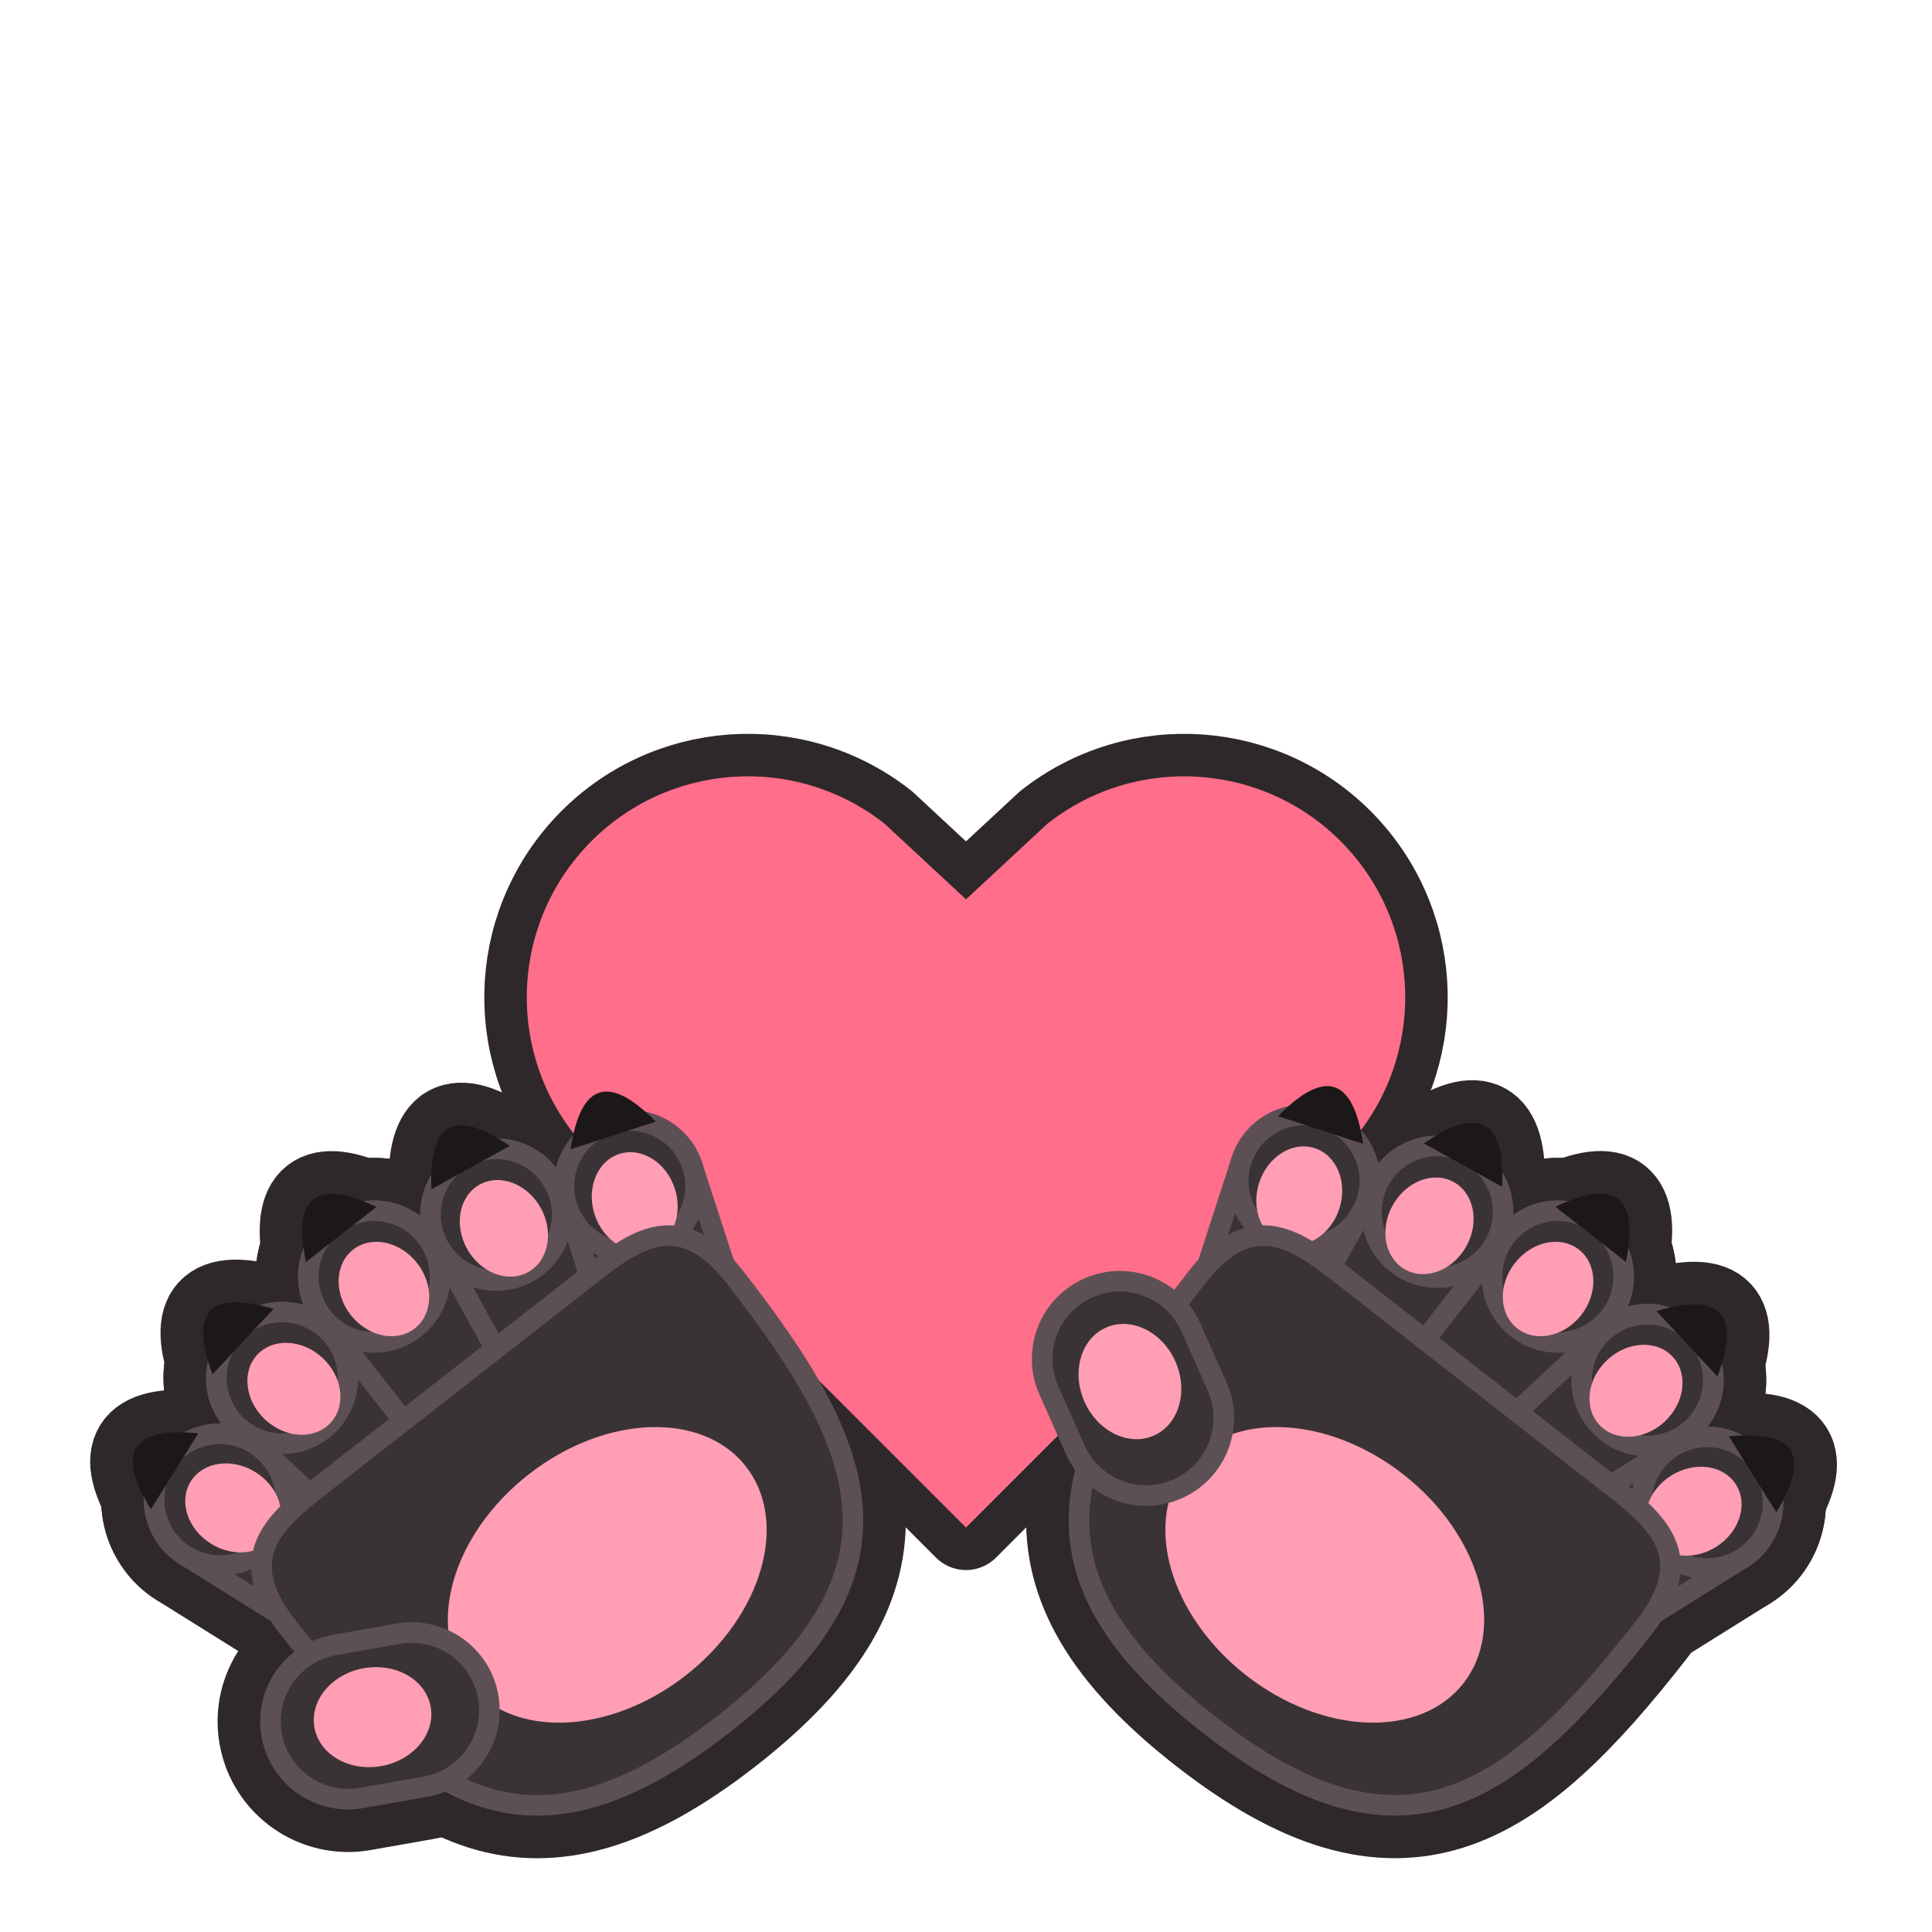
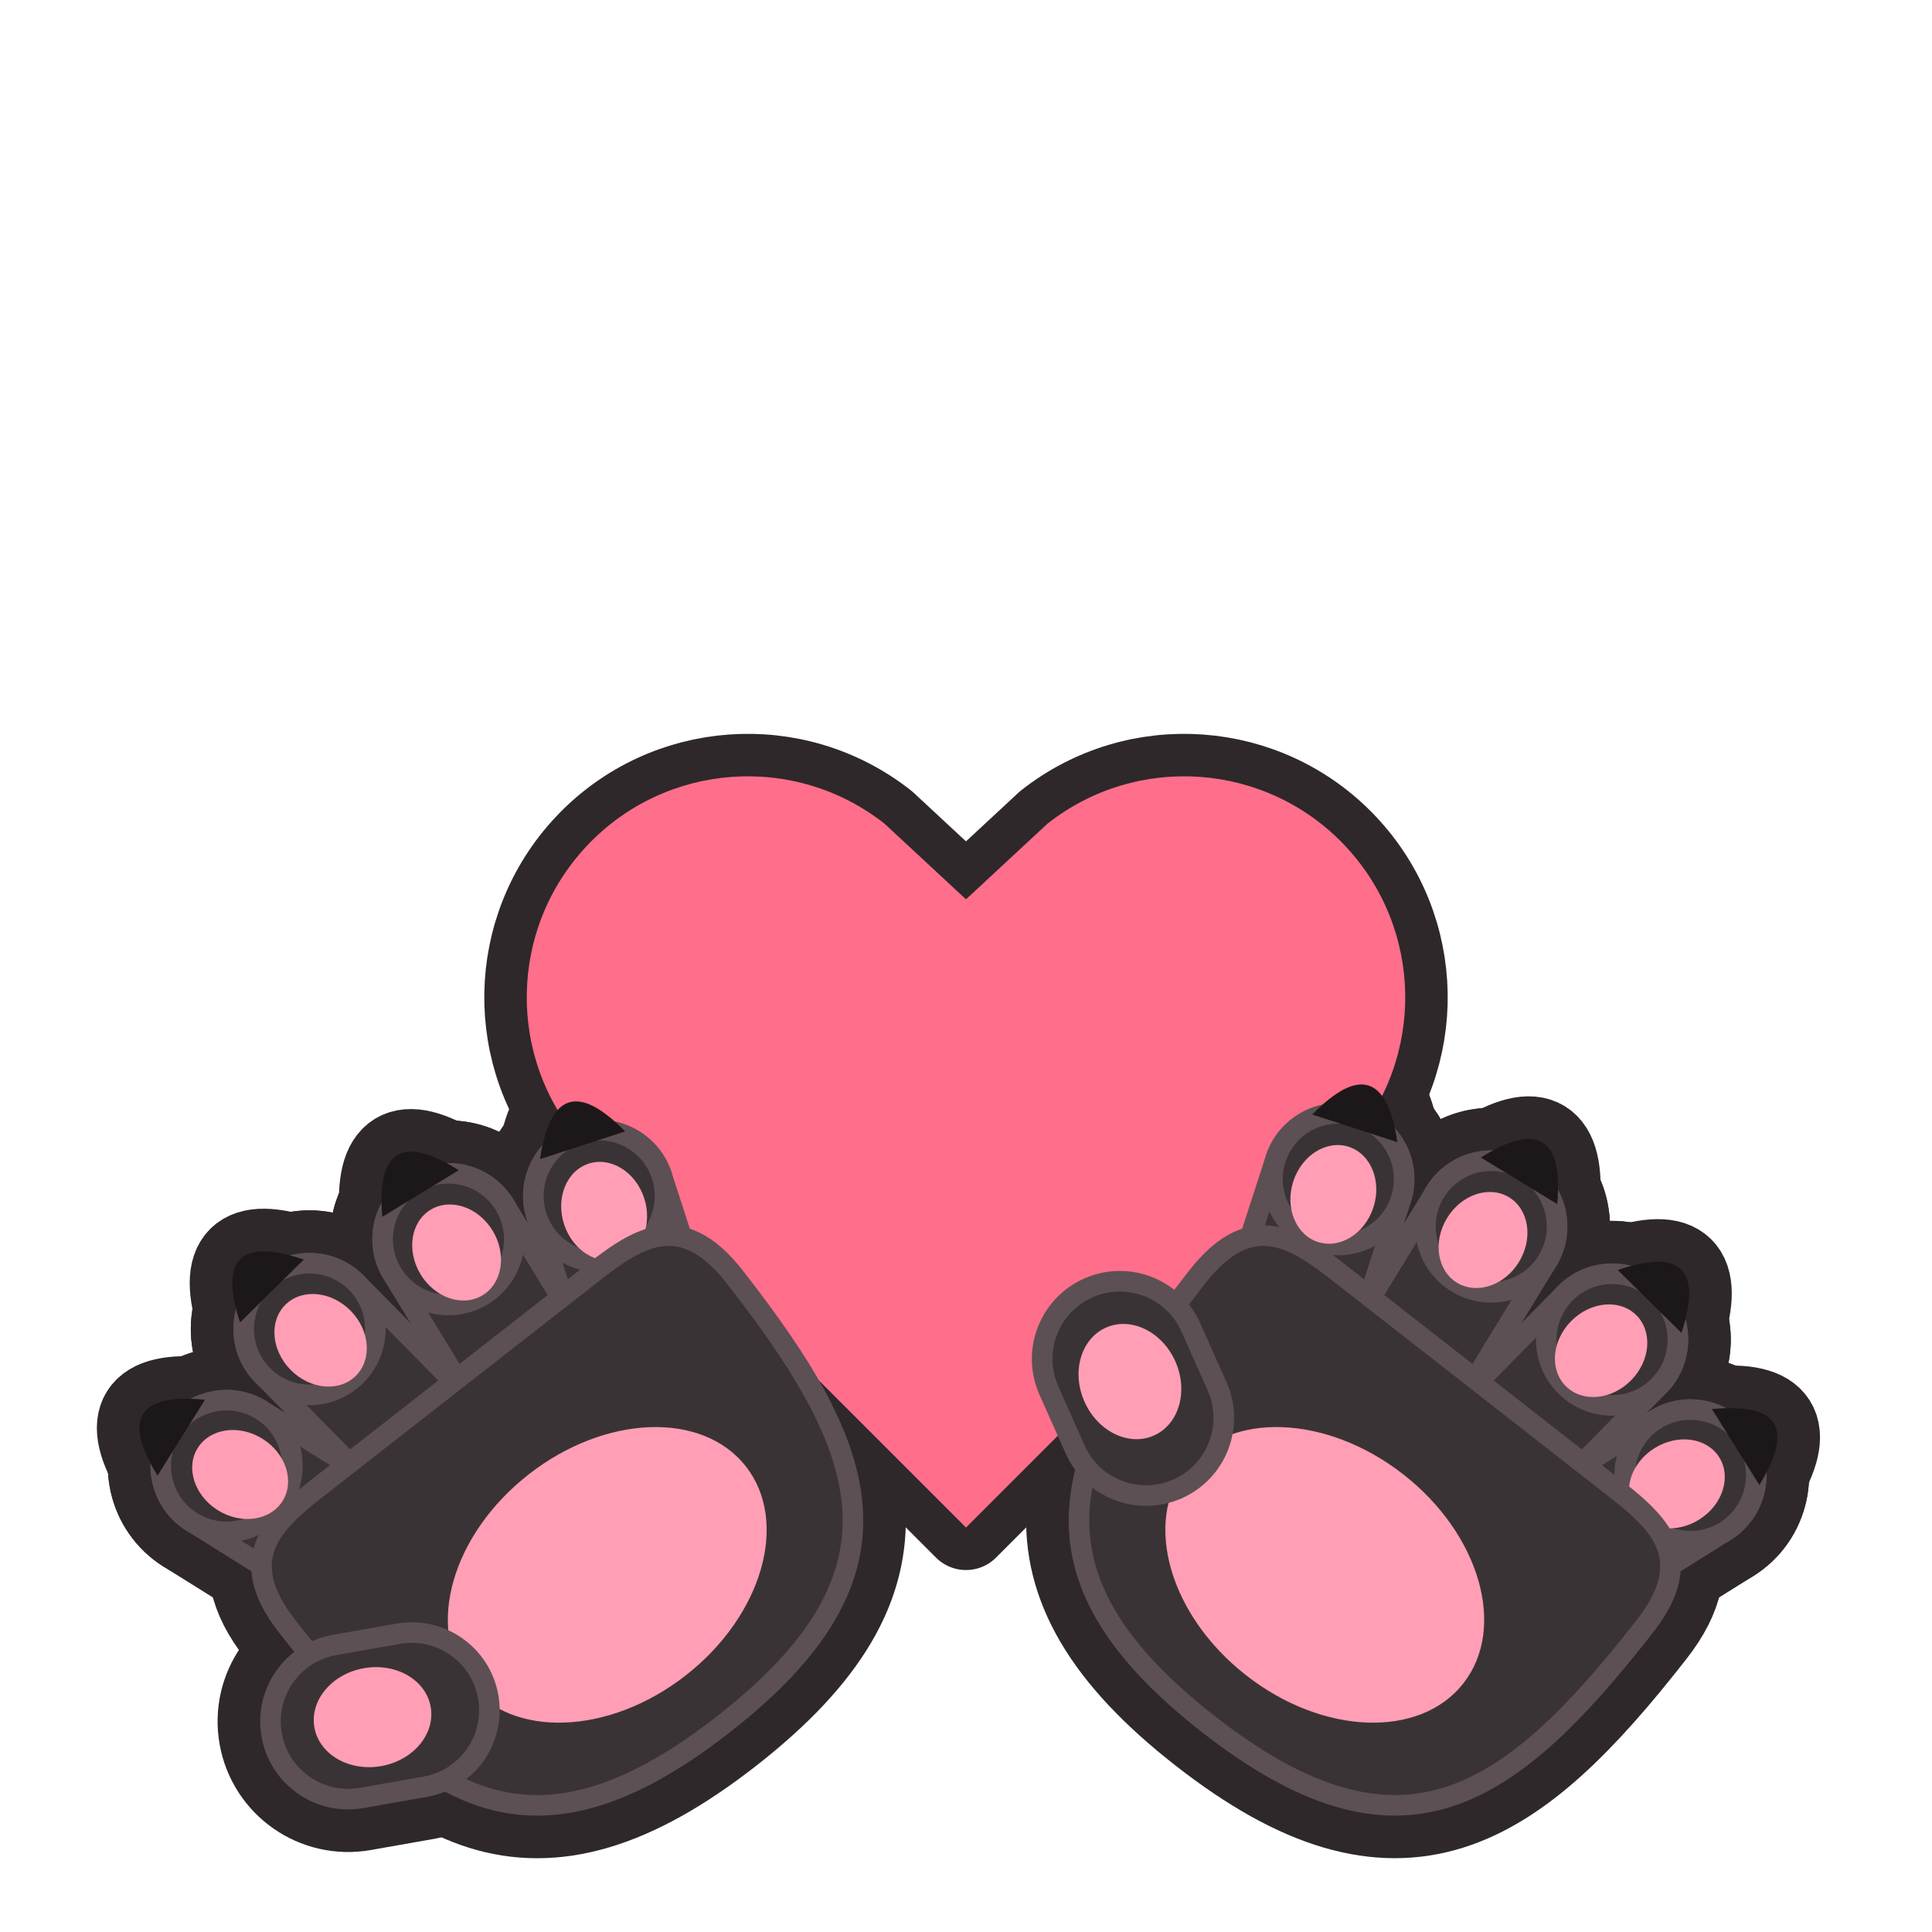
<svg xmlns="http://www.w3.org/2000/svg" viewBox="0 0 256 256" width="256" height="256" role="img" aria-labelledby="t-heart_hands_panda">
  <g transform="translate(7.68,7.68) scale(0.94)">
    <g class="outline">
      <g transform="translate(128 176) scale(0.82) translate(-128 -176)">
        <path d="M128 214 62 148a38 38 0 0 1 52-55l14 13 14-13a38 38 0 0 1 52 55z" fill="#2E282A" stroke="#2E282A" stroke-width="14.6" stroke-linejoin="round" />
      </g>
      <g transform="translate(76 212) rotate(-38) scale(0.58) translate(-128 -184)">
-         <g transform="rotate(-20 78.32 152)">
-           <rect x="62.32" y="97.28" width="32" height="72.72" rx="16" fill="#2E282A" stroke="#2E282A" stroke-width="25.7" stroke-linejoin="round" />
-           <circle cx="78.32" cy="113.3" r="16" fill="#2E282A" stroke="#2E282A" stroke-width="25.7" stroke-linejoin="round" />
-           <path d="M67.44 100.3q10.88-21.85 21.76 0z" fill="#2E282A" stroke="#2E282A" stroke-width="20.7" stroke-linejoin="round" />
-           <ellipse cx="78.32" cy="117.1" rx="10.24" ry="12.16" fill="#2E282A" stroke="#2E282A" stroke-width="20.7" stroke-linejoin="round" />
+         <g transform="rotate(-20 86.6 152)">
+           <rect x="70.6" y="91.52" width="32" height="78.48" rx="16" fill="#2E282A" stroke="#2E282A" stroke-width="25.7" stroke-linejoin="round" />
+           <circle cx="86.6" cy="107.5" r="16" fill="#2E282A" stroke="#2E282A" stroke-width="25.7" stroke-linejoin="round" />
+           <path d="M75.72 94.52q10.88-21.85 21.76 0z" fill="#2E282A" stroke="#2E282A" stroke-width="20.7" stroke-linejoin="round" />
+           <ellipse cx="86.6" cy="111.4" rx="10.24" ry="12.16" fill="#2E282A" stroke="#2E282A" stroke-width="20.7" stroke-linejoin="round" />
        </g>
-         <g transform="rotate(-9 103.2 152)">
-           <rect x="87.16" y="85.04" width="32" height="84.96" rx="16" fill="#2E282A" stroke="#2E282A" stroke-width="25.7" stroke-linejoin="round" />
-           <circle cx="103.2" cy="101" r="16" fill="#2E282A" stroke="#2E282A" stroke-width="25.7" stroke-linejoin="round" />
-           <path d="M92.28 88.04q10.88-21.85 21.76 0z" fill="#2E282A" stroke="#2E282A" stroke-width="20.7" stroke-linejoin="round" />
-           <ellipse cx="103.2" cy="104.9" rx="10.24" ry="12.16" fill="#2E282A" stroke="#2E282A" stroke-width="20.7" stroke-linejoin="round" />
+         <g transform="rotate(-6.6 114.2 152)">
+           <rect x="98.2" y="80" width="32" height="90" rx="16" fill="#2E282A" stroke="#2E282A" stroke-width="25.7" stroke-linejoin="round" />
+           <circle cx="114.2" cy="96" r="16" fill="#2E282A" stroke="#2E282A" stroke-width="25.7" stroke-linejoin="round" />
+           <path d="M103.3 83q10.88-21.85 21.76 0z" fill="#2E282A" stroke="#2E282A" stroke-width="20.7" stroke-linejoin="round" />
+           <ellipse cx="114.2" cy="99.84" rx="10.24" ry="12.16" fill="#2E282A" stroke="#2E282A" stroke-width="20.7" stroke-linejoin="round" />
        </g>
-         <g transform="rotate(0 128 152)">
-           <rect x="112" y="80" width="32" height="90" rx="16" fill="#2E282A" stroke="#2E282A" stroke-width="25.7" stroke-linejoin="round" />
-           <circle cx="128" cy="96" r="16" fill="#2E282A" stroke="#2E282A" stroke-width="25.7" stroke-linejoin="round" />
-           <path d="M117.1 83q10.88-21.85 21.76 0z" fill="#2E282A" stroke="#2E282A" stroke-width="20.7" stroke-linejoin="round" />
-           <ellipse cx="128" cy="99.84" rx="10.24" ry="12.16" fill="#2E282A" stroke="#2E282A" stroke-width="20.7" stroke-linejoin="round" />
+         <g transform="rotate(6.6 141.8 152)">
+           <rect x="125.8" y="83.6" width="32" height="86.4" rx="16" fill="#2E282A" stroke="#2E282A" stroke-width="25.7" stroke-linejoin="round" />
+           <circle cx="141.8" cy="99.6" r="16" fill="#2E282A" stroke="#2E282A" stroke-width="25.7" stroke-linejoin="round" />
+           <path d="M130.9 86.6q10.88-21.85 21.76 0z" fill="#2E282A" stroke="#2E282A" stroke-width="20.7" stroke-linejoin="round" />
+           <ellipse cx="141.8" cy="103.4" rx="10.24" ry="12.16" fill="#2E282A" stroke="#2E282A" stroke-width="20.7" stroke-linejoin="round" />
        </g>
-         <g transform="rotate(9 152.8 152)">
-           <rect x="136.8" y="85.76" width="32" height="84.24" rx="16" fill="#2E282A" stroke="#2E282A" stroke-width="25.7" stroke-linejoin="round" />
-           <circle cx="152.8" cy="101.8" r="16" fill="#2E282A" stroke="#2E282A" stroke-width="25.7" stroke-linejoin="round" />
-           <path d="M142 88.76q10.88-21.85 21.76 0z" fill="#2E282A" stroke="#2E282A" stroke-width="20.7" stroke-linejoin="round" />
-           <ellipse cx="152.8" cy="105.6" rx="10.24" ry="12.16" fill="#2E282A" stroke="#2E282A" stroke-width="20.7" stroke-linejoin="round" />
-         </g>
-         <g transform="rotate(20 177.7 152)">
-           <rect x="161.7" y="98.72" width="32" height="71.28" rx="16" fill="#2E282A" stroke="#2E282A" stroke-width="25.7" stroke-linejoin="round" />
-           <circle cx="177.7" cy="114.7" r="16" fill="#2E282A" stroke="#2E282A" stroke-width="25.7" stroke-linejoin="round" />
-           <path d="M166.8 101.7q10.88-21.85 21.76 0z" fill="#2E282A" stroke="#2E282A" stroke-width="20.7" stroke-linejoin="round" />
-           <ellipse cx="177.7" cy="118.6" rx="10.24" ry="12.16" fill="#2E282A" stroke="#2E282A" stroke-width="20.7" stroke-linejoin="round" />
+         <g transform="rotate(20 169.4 152)">
+           <rect x="153.4" y="95.84" width="32" height="74.16" rx="16" fill="#2E282A" stroke="#2E282A" stroke-width="25.7" stroke-linejoin="round" />
+           <circle cx="169.4" cy="111.8" r="16" fill="#2E282A" stroke="#2E282A" stroke-width="25.7" stroke-linejoin="round" />
+           <path d="M158.5 98.84q10.88-21.85 21.76 0z" fill="#2E282A" stroke="#2E282A" stroke-width="20.7" stroke-linejoin="round" />
+           <ellipse cx="169.4" cy="115.7" rx="10.24" ry="12.16" fill="#2E282A" stroke="#2E282A" stroke-width="20.7" stroke-linejoin="round" />
        </g>
        <path d="M59 150C59 128 73 128 87 128H169C183 128 197 128 197 150C197 204 187.3 234 128 234C68.66 234 59 204 59 150Z" fill="#2E282A" stroke="#2E282A" stroke-width="25.7" stroke-linejoin="round" />
        <ellipse cx="128" cy="188" rx="42.78" ry="31" fill="#2E282A" stroke="#2E282A" stroke-width="20.7" stroke-linejoin="round" />
        <g transform="rotate(-62 72.8 186)">
          <rect x="53.92" y="148.6" width="37.76" height="53.44" rx="18.88" fill="#2E282A" stroke="#2E282A" stroke-width="25.7" stroke-linejoin="round" />
        </g>
        <g transform="rotate(-62 72.8 186)">
          <ellipse cx="72.8" cy="173.5" rx="12.08" ry="14.35" fill="#2E282A" stroke="#2E282A" stroke-width="20.7" stroke-linejoin="round" />
        </g>
      </g>
      <g transform="translate(180 212) rotate(38) scale(0.58) translate(-128 -184)">
-         <g transform="rotate(-20 78.32 152)">
-           <rect x="62.32" y="97.28" width="32" height="72.72" rx="16" fill="#2E282A" stroke="#2E282A" stroke-width="25.7" stroke-linejoin="round" />
-           <circle cx="78.32" cy="113.3" r="16" fill="#2E282A" stroke="#2E282A" stroke-width="25.7" stroke-linejoin="round" />
-           <path d="M67.44 100.3q10.88-21.85 21.76 0z" fill="#2E282A" stroke="#2E282A" stroke-width="20.7" stroke-linejoin="round" />
-           <ellipse cx="78.32" cy="117.1" rx="10.24" ry="12.16" fill="#2E282A" stroke="#2E282A" stroke-width="20.7" stroke-linejoin="round" />
+         <g transform="rotate(-20 86.6 152)">
+           <rect x="70.6" y="91.52" width="32" height="78.48" rx="16" fill="#2E282A" stroke="#2E282A" stroke-width="25.7" stroke-linejoin="round" />
+           <circle cx="86.6" cy="107.5" r="16" fill="#2E282A" stroke="#2E282A" stroke-width="25.7" stroke-linejoin="round" />
+           <path d="M75.72 94.52q10.88-21.85 21.76 0z" fill="#2E282A" stroke="#2E282A" stroke-width="20.7" stroke-linejoin="round" />
+           <ellipse cx="86.6" cy="111.4" rx="10.24" ry="12.16" fill="#2E282A" stroke="#2E282A" stroke-width="20.7" stroke-linejoin="round" />
        </g>
-         <g transform="rotate(-9 103.2 152)">
-           <rect x="87.16" y="85.04" width="32" height="84.96" rx="16" fill="#2E282A" stroke="#2E282A" stroke-width="25.7" stroke-linejoin="round" />
-           <circle cx="103.2" cy="101" r="16" fill="#2E282A" stroke="#2E282A" stroke-width="25.7" stroke-linejoin="round" />
-           <path d="M92.28 88.04q10.88-21.85 21.76 0z" fill="#2E282A" stroke="#2E282A" stroke-width="20.7" stroke-linejoin="round" />
-           <ellipse cx="103.2" cy="104.9" rx="10.24" ry="12.16" fill="#2E282A" stroke="#2E282A" stroke-width="20.7" stroke-linejoin="round" />
+         <g transform="rotate(-6.6 114.2 152)">
+           <rect x="98.2" y="80" width="32" height="90" rx="16" fill="#2E282A" stroke="#2E282A" stroke-width="25.7" stroke-linejoin="round" />
+           <circle cx="114.2" cy="96" r="16" fill="#2E282A" stroke="#2E282A" stroke-width="25.7" stroke-linejoin="round" />
+           <path d="M103.3 83q10.88-21.85 21.76 0z" fill="#2E282A" stroke="#2E282A" stroke-width="20.7" stroke-linejoin="round" />
+           <ellipse cx="114.2" cy="99.84" rx="10.24" ry="12.16" fill="#2E282A" stroke="#2E282A" stroke-width="20.7" stroke-linejoin="round" />
        </g>
-         <g transform="rotate(0 128 152)">
-           <rect x="112" y="80" width="32" height="90" rx="16" fill="#2E282A" stroke="#2E282A" stroke-width="25.7" stroke-linejoin="round" />
-           <circle cx="128" cy="96" r="16" fill="#2E282A" stroke="#2E282A" stroke-width="25.7" stroke-linejoin="round" />
-           <path d="M117.1 83q10.88-21.85 21.76 0z" fill="#2E282A" stroke="#2E282A" stroke-width="20.7" stroke-linejoin="round" />
-           <ellipse cx="128" cy="99.84" rx="10.24" ry="12.16" fill="#2E282A" stroke="#2E282A" stroke-width="20.7" stroke-linejoin="round" />
+         <g transform="rotate(6.6 141.8 152)">
+           <rect x="125.8" y="83.6" width="32" height="86.4" rx="16" fill="#2E282A" stroke="#2E282A" stroke-width="25.7" stroke-linejoin="round" />
+           <circle cx="141.8" cy="99.6" r="16" fill="#2E282A" stroke="#2E282A" stroke-width="25.7" stroke-linejoin="round" />
+           <path d="M130.9 86.6q10.88-21.85 21.76 0z" fill="#2E282A" stroke="#2E282A" stroke-width="20.7" stroke-linejoin="round" />
+           <ellipse cx="141.8" cy="103.4" rx="10.24" ry="12.16" fill="#2E282A" stroke="#2E282A" stroke-width="20.7" stroke-linejoin="round" />
        </g>
-         <g transform="rotate(9 152.8 152)">
-           <rect x="136.8" y="85.76" width="32" height="84.24" rx="16" fill="#2E282A" stroke="#2E282A" stroke-width="25.7" stroke-linejoin="round" />
-           <circle cx="152.8" cy="101.8" r="16" fill="#2E282A" stroke="#2E282A" stroke-width="25.7" stroke-linejoin="round" />
-           <path d="M142 88.76q10.88-21.85 21.76 0z" fill="#2E282A" stroke="#2E282A" stroke-width="20.7" stroke-linejoin="round" />
-           <ellipse cx="152.8" cy="105.6" rx="10.24" ry="12.16" fill="#2E282A" stroke="#2E282A" stroke-width="20.7" stroke-linejoin="round" />
-         </g>
-         <g transform="rotate(20 177.7 152)">
-           <rect x="161.7" y="98.72" width="32" height="71.28" rx="16" fill="#2E282A" stroke="#2E282A" stroke-width="25.7" stroke-linejoin="round" />
-           <circle cx="177.7" cy="114.7" r="16" fill="#2E282A" stroke="#2E282A" stroke-width="25.7" stroke-linejoin="round" />
-           <path d="M166.8 101.7q10.88-21.85 21.76 0z" fill="#2E282A" stroke="#2E282A" stroke-width="20.7" stroke-linejoin="round" />
-           <ellipse cx="177.7" cy="118.6" rx="10.24" ry="12.16" fill="#2E282A" stroke="#2E282A" stroke-width="20.7" stroke-linejoin="round" />
+         <g transform="rotate(20 169.4 152)">
+           <rect x="153.4" y="95.84" width="32" height="74.16" rx="16" fill="#2E282A" stroke="#2E282A" stroke-width="25.7" stroke-linejoin="round" />
+           <circle cx="169.4" cy="111.8" r="16" fill="#2E282A" stroke="#2E282A" stroke-width="25.7" stroke-linejoin="round" />
+           <path d="M158.5 98.84q10.88-21.85 21.76 0z" fill="#2E282A" stroke="#2E282A" stroke-width="20.7" stroke-linejoin="round" />
+           <ellipse cx="169.4" cy="115.7" rx="10.24" ry="12.16" fill="#2E282A" stroke="#2E282A" stroke-width="20.7" stroke-linejoin="round" />
        </g>
        <path d="M59 150C59 128 73 128 87 128H169C183 128 197 128 197 150C197 204 187.3 234 128 234C68.66 234 59 204 59 150Z" fill="#2E282A" stroke="#2E282A" stroke-width="25.7" stroke-linejoin="round" />
        <ellipse cx="128" cy="188" rx="42.78" ry="31" fill="#2E282A" stroke="#2E282A" stroke-width="20.7" stroke-linejoin="round" />
        <g transform="rotate(-62 72.8 186)">
          <rect x="53.92" y="148.6" width="37.76" height="53.44" rx="18.88" fill="#2E282A" stroke="#2E282A" stroke-width="25.7" stroke-linejoin="round" />
        </g>
        <g transform="rotate(-62 72.8 186)">
          <ellipse cx="72.8" cy="173.5" rx="12.08" ry="14.35" fill="#2E282A" stroke="#2E282A" stroke-width="20.7" stroke-linejoin="round" />
        </g>
      </g>
    </g>
    <g transform="translate(128 176) scale(0.82) translate(-128 -176)">
      <path d="M128 214 62 148a38 38 0 0 1 52-55l14 13 14-13a38 38 0 0 1 52 55z" fill="#FF6E8A" />
    </g>
    <g transform="translate(76 212) rotate(-38) scale(0.58) translate(-128 -184)">
-       <g transform="rotate(-20 78.32 152)">
-         <rect x="62.32" y="97.28" width="32" height="72.72" rx="16" fill="#3A3335" stroke="#5C5054" stroke-width="5" stroke-linejoin="round" />
-         <circle cx="78.32" cy="113.3" r="16" fill="#3A3335" stroke="#5C5054" stroke-width="5" stroke-linejoin="round" />
-         <path d="M67.44 100.3q10.88-21.85 21.76 0z" fill="#1C1819" />
-         <ellipse cx="78.32" cy="117.1" rx="10.24" ry="12.16" fill="#FF9EB5" />
+       <g transform="rotate(-20 86.6 152)">
+         <rect x="70.6" y="91.52" width="32" height="78.48" rx="16" fill="#3A3335" stroke="#5C5054" stroke-width="5" stroke-linejoin="round" />
+         <circle cx="86.6" cy="107.5" r="16" fill="#3A3335" stroke="#5C5054" stroke-width="5" stroke-linejoin="round" />
+         <path d="M75.72 94.52q10.88-21.85 21.76 0z" fill="#1C1819" />
+         <ellipse cx="86.6" cy="111.4" rx="10.24" ry="12.16" fill="#FF9EB5" />
      </g>
-       <g transform="rotate(-9 103.2 152)">
-         <rect x="87.16" y="85.04" width="32" height="84.96" rx="16" fill="#3A3335" stroke="#5C5054" stroke-width="5" stroke-linejoin="round" />
-         <circle cx="103.2" cy="101" r="16" fill="#3A3335" stroke="#5C5054" stroke-width="5" stroke-linejoin="round" />
-         <path d="M92.28 88.04q10.88-21.85 21.76 0z" fill="#1C1819" />
-         <ellipse cx="103.2" cy="104.9" rx="10.24" ry="12.16" fill="#FF9EB5" />
+       <g transform="rotate(-6.6 114.2 152)">
+         <rect x="98.2" y="80" width="32" height="90" rx="16" fill="#3A3335" stroke="#5C5054" stroke-width="5" stroke-linejoin="round" />
+         <circle cx="114.2" cy="96" r="16" fill="#3A3335" stroke="#5C5054" stroke-width="5" stroke-linejoin="round" />
+         <path d="M103.3 83q10.88-21.85 21.76 0z" fill="#1C1819" />
+         <ellipse cx="114.2" cy="99.84" rx="10.24" ry="12.16" fill="#FF9EB5" />
      </g>
-       <g transform="rotate(0 128 152)">
-         <rect x="112" y="80" width="32" height="90" rx="16" fill="#3A3335" stroke="#5C5054" stroke-width="5" stroke-linejoin="round" />
-         <circle cx="128" cy="96" r="16" fill="#3A3335" stroke="#5C5054" stroke-width="5" stroke-linejoin="round" />
-         <path d="M117.1 83q10.88-21.85 21.76 0z" fill="#1C1819" />
-         <ellipse cx="128" cy="99.84" rx="10.24" ry="12.16" fill="#FF9EB5" />
+       <g transform="rotate(6.6 141.8 152)">
+         <rect x="125.8" y="83.6" width="32" height="86.4" rx="16" fill="#3A3335" stroke="#5C5054" stroke-width="5" stroke-linejoin="round" />
+         <circle cx="141.8" cy="99.6" r="16" fill="#3A3335" stroke="#5C5054" stroke-width="5" stroke-linejoin="round" />
+         <path d="M130.9 86.6q10.88-21.85 21.76 0z" fill="#1C1819" />
+         <ellipse cx="141.8" cy="103.4" rx="10.24" ry="12.16" fill="#FF9EB5" />
      </g>
-       <g transform="rotate(9 152.8 152)">
-         <rect x="136.8" y="85.76" width="32" height="84.24" rx="16" fill="#3A3335" stroke="#5C5054" stroke-width="5" stroke-linejoin="round" />
-         <circle cx="152.8" cy="101.8" r="16" fill="#3A3335" stroke="#5C5054" stroke-width="5" stroke-linejoin="round" />
-         <path d="M142 88.76q10.88-21.85 21.76 0z" fill="#1C1819" />
-         <ellipse cx="152.8" cy="105.6" rx="10.24" ry="12.16" fill="#FF9EB5" />
-       </g>
-       <g transform="rotate(20 177.7 152)">
-         <rect x="161.7" y="98.72" width="32" height="71.28" rx="16" fill="#3A3335" stroke="#5C5054" stroke-width="5" stroke-linejoin="round" />
-         <circle cx="177.7" cy="114.7" r="16" fill="#3A3335" stroke="#5C5054" stroke-width="5" stroke-linejoin="round" />
-         <path d="M166.8 101.7q10.88-21.85 21.76 0z" fill="#1C1819" />
-         <ellipse cx="177.7" cy="118.6" rx="10.24" ry="12.16" fill="#FF9EB5" />
+       <g transform="rotate(20 169.4 152)">
+         <rect x="153.4" y="95.84" width="32" height="74.16" rx="16" fill="#3A3335" stroke="#5C5054" stroke-width="5" stroke-linejoin="round" />
+         <circle cx="169.4" cy="111.8" r="16" fill="#3A3335" stroke="#5C5054" stroke-width="5" stroke-linejoin="round" />
+         <path d="M158.5 98.84q10.88-21.85 21.76 0z" fill="#1C1819" />
+         <ellipse cx="169.4" cy="115.7" rx="10.24" ry="12.16" fill="#FF9EB5" />
      </g>
      <path d="M59 150C59 128 73 128 87 128H169C183 128 197 128 197 150C197 204 187.3 234 128 234C68.66 234 59 204 59 150Z" fill="#3A3335" stroke="#5C5054" stroke-width="5" stroke-linejoin="round" />
      <ellipse cx="128" cy="188" rx="42.78" ry="31" fill="#FF9EB5" />
      <g transform="rotate(-62 72.8 186)">
        <rect x="53.92" y="148.6" width="37.76" height="53.44" rx="18.88" fill="#3A3335" stroke="#5C5054" stroke-width="5" stroke-linejoin="round" />
      </g>
      <g transform="rotate(-62 72.8 186)">
        <ellipse cx="72.8" cy="173.5" rx="12.08" ry="14.35" fill="#FF9EB5" />
      </g>
    </g>
    <g transform="translate(180 212) rotate(38) scale(0.58) translate(-128 -184)">
-       <g transform="rotate(-20 78.32 152)">
-         <rect x="62.32" y="97.28" width="32" height="72.72" rx="16" fill="#3A3335" stroke="#5C5054" stroke-width="5" stroke-linejoin="round" />
-         <circle cx="78.32" cy="113.3" r="16" fill="#3A3335" stroke="#5C5054" stroke-width="5" stroke-linejoin="round" />
-         <path d="M67.44 100.3q10.88-21.85 21.76 0z" fill="#1C1819" />
-         <ellipse cx="78.32" cy="117.1" rx="10.24" ry="12.16" fill="#FF9EB5" />
+       <g transform="rotate(-20 86.6 152)">
+         <rect x="70.6" y="91.52" width="32" height="78.48" rx="16" fill="#3A3335" stroke="#5C5054" stroke-width="5" stroke-linejoin="round" />
+         <circle cx="86.6" cy="107.5" r="16" fill="#3A3335" stroke="#5C5054" stroke-width="5" stroke-linejoin="round" />
+         <path d="M75.72 94.52q10.88-21.85 21.76 0z" fill="#1C1819" />
+         <ellipse cx="86.6" cy="111.4" rx="10.24" ry="12.16" fill="#FF9EB5" />
      </g>
-       <g transform="rotate(-9 103.2 152)">
-         <rect x="87.16" y="85.04" width="32" height="84.96" rx="16" fill="#3A3335" stroke="#5C5054" stroke-width="5" stroke-linejoin="round" />
-         <circle cx="103.2" cy="101" r="16" fill="#3A3335" stroke="#5C5054" stroke-width="5" stroke-linejoin="round" />
-         <path d="M92.28 88.04q10.88-21.85 21.76 0z" fill="#1C1819" />
-         <ellipse cx="103.2" cy="104.9" rx="10.24" ry="12.16" fill="#FF9EB5" />
+       <g transform="rotate(-6.6 114.2 152)">
+         <rect x="98.2" y="80" width="32" height="90" rx="16" fill="#3A3335" stroke="#5C5054" stroke-width="5" stroke-linejoin="round" />
+         <circle cx="114.2" cy="96" r="16" fill="#3A3335" stroke="#5C5054" stroke-width="5" stroke-linejoin="round" />
+         <path d="M103.3 83q10.88-21.85 21.76 0z" fill="#1C1819" />
+         <ellipse cx="114.2" cy="99.84" rx="10.24" ry="12.16" fill="#FF9EB5" />
      </g>
-       <g transform="rotate(0 128 152)">
-         <rect x="112" y="80" width="32" height="90" rx="16" fill="#3A3335" stroke="#5C5054" stroke-width="5" stroke-linejoin="round" />
-         <circle cx="128" cy="96" r="16" fill="#3A3335" stroke="#5C5054" stroke-width="5" stroke-linejoin="round" />
-         <path d="M117.1 83q10.88-21.85 21.76 0z" fill="#1C1819" />
-         <ellipse cx="128" cy="99.84" rx="10.24" ry="12.16" fill="#FF9EB5" />
+       <g transform="rotate(6.6 141.8 152)">
+         <rect x="125.8" y="83.6" width="32" height="86.4" rx="16" fill="#3A3335" stroke="#5C5054" stroke-width="5" stroke-linejoin="round" />
+         <circle cx="141.8" cy="99.6" r="16" fill="#3A3335" stroke="#5C5054" stroke-width="5" stroke-linejoin="round" />
+         <path d="M130.9 86.6q10.88-21.85 21.76 0z" fill="#1C1819" />
+         <ellipse cx="141.8" cy="103.4" rx="10.24" ry="12.16" fill="#FF9EB5" />
      </g>
-       <g transform="rotate(9 152.8 152)">
-         <rect x="136.8" y="85.76" width="32" height="84.24" rx="16" fill="#3A3335" stroke="#5C5054" stroke-width="5" stroke-linejoin="round" />
-         <circle cx="152.8" cy="101.8" r="16" fill="#3A3335" stroke="#5C5054" stroke-width="5" stroke-linejoin="round" />
-         <path d="M142 88.76q10.88-21.85 21.76 0z" fill="#1C1819" />
-         <ellipse cx="152.8" cy="105.6" rx="10.24" ry="12.16" fill="#FF9EB5" />
-       </g>
-       <g transform="rotate(20 177.7 152)">
-         <rect x="161.7" y="98.72" width="32" height="71.28" rx="16" fill="#3A3335" stroke="#5C5054" stroke-width="5" stroke-linejoin="round" />
-         <circle cx="177.7" cy="114.7" r="16" fill="#3A3335" stroke="#5C5054" stroke-width="5" stroke-linejoin="round" />
-         <path d="M166.8 101.7q10.88-21.85 21.76 0z" fill="#1C1819" />
-         <ellipse cx="177.7" cy="118.6" rx="10.24" ry="12.16" fill="#FF9EB5" />
+       <g transform="rotate(20 169.4 152)">
+         <rect x="153.4" y="95.84" width="32" height="74.16" rx="16" fill="#3A3335" stroke="#5C5054" stroke-width="5" stroke-linejoin="round" />
+         <circle cx="169.4" cy="111.8" r="16" fill="#3A3335" stroke="#5C5054" stroke-width="5" stroke-linejoin="round" />
+         <path d="M158.5 98.84q10.88-21.85 21.76 0z" fill="#1C1819" />
+         <ellipse cx="169.4" cy="115.7" rx="10.24" ry="12.16" fill="#FF9EB5" />
      </g>
      <path d="M59 150C59 128 73 128 87 128H169C183 128 197 128 197 150C197 204 187.3 234 128 234C68.66 234 59 204 59 150Z" fill="#3A3335" stroke="#5C5054" stroke-width="5" stroke-linejoin="round" />
      <ellipse cx="128" cy="188" rx="42.78" ry="31" fill="#FF9EB5" />
      <g transform="rotate(-62 72.8 186)">
        <rect x="53.92" y="148.6" width="37.76" height="53.44" rx="18.88" fill="#3A3335" stroke="#5C5054" stroke-width="5" stroke-linejoin="round" />
      </g>
      <g transform="rotate(-62 72.8 186)">
        <ellipse cx="72.8" cy="173.5" rx="12.08" ry="14.35" fill="#FF9EB5" />
      </g>
    </g>
  </g>
</svg>
